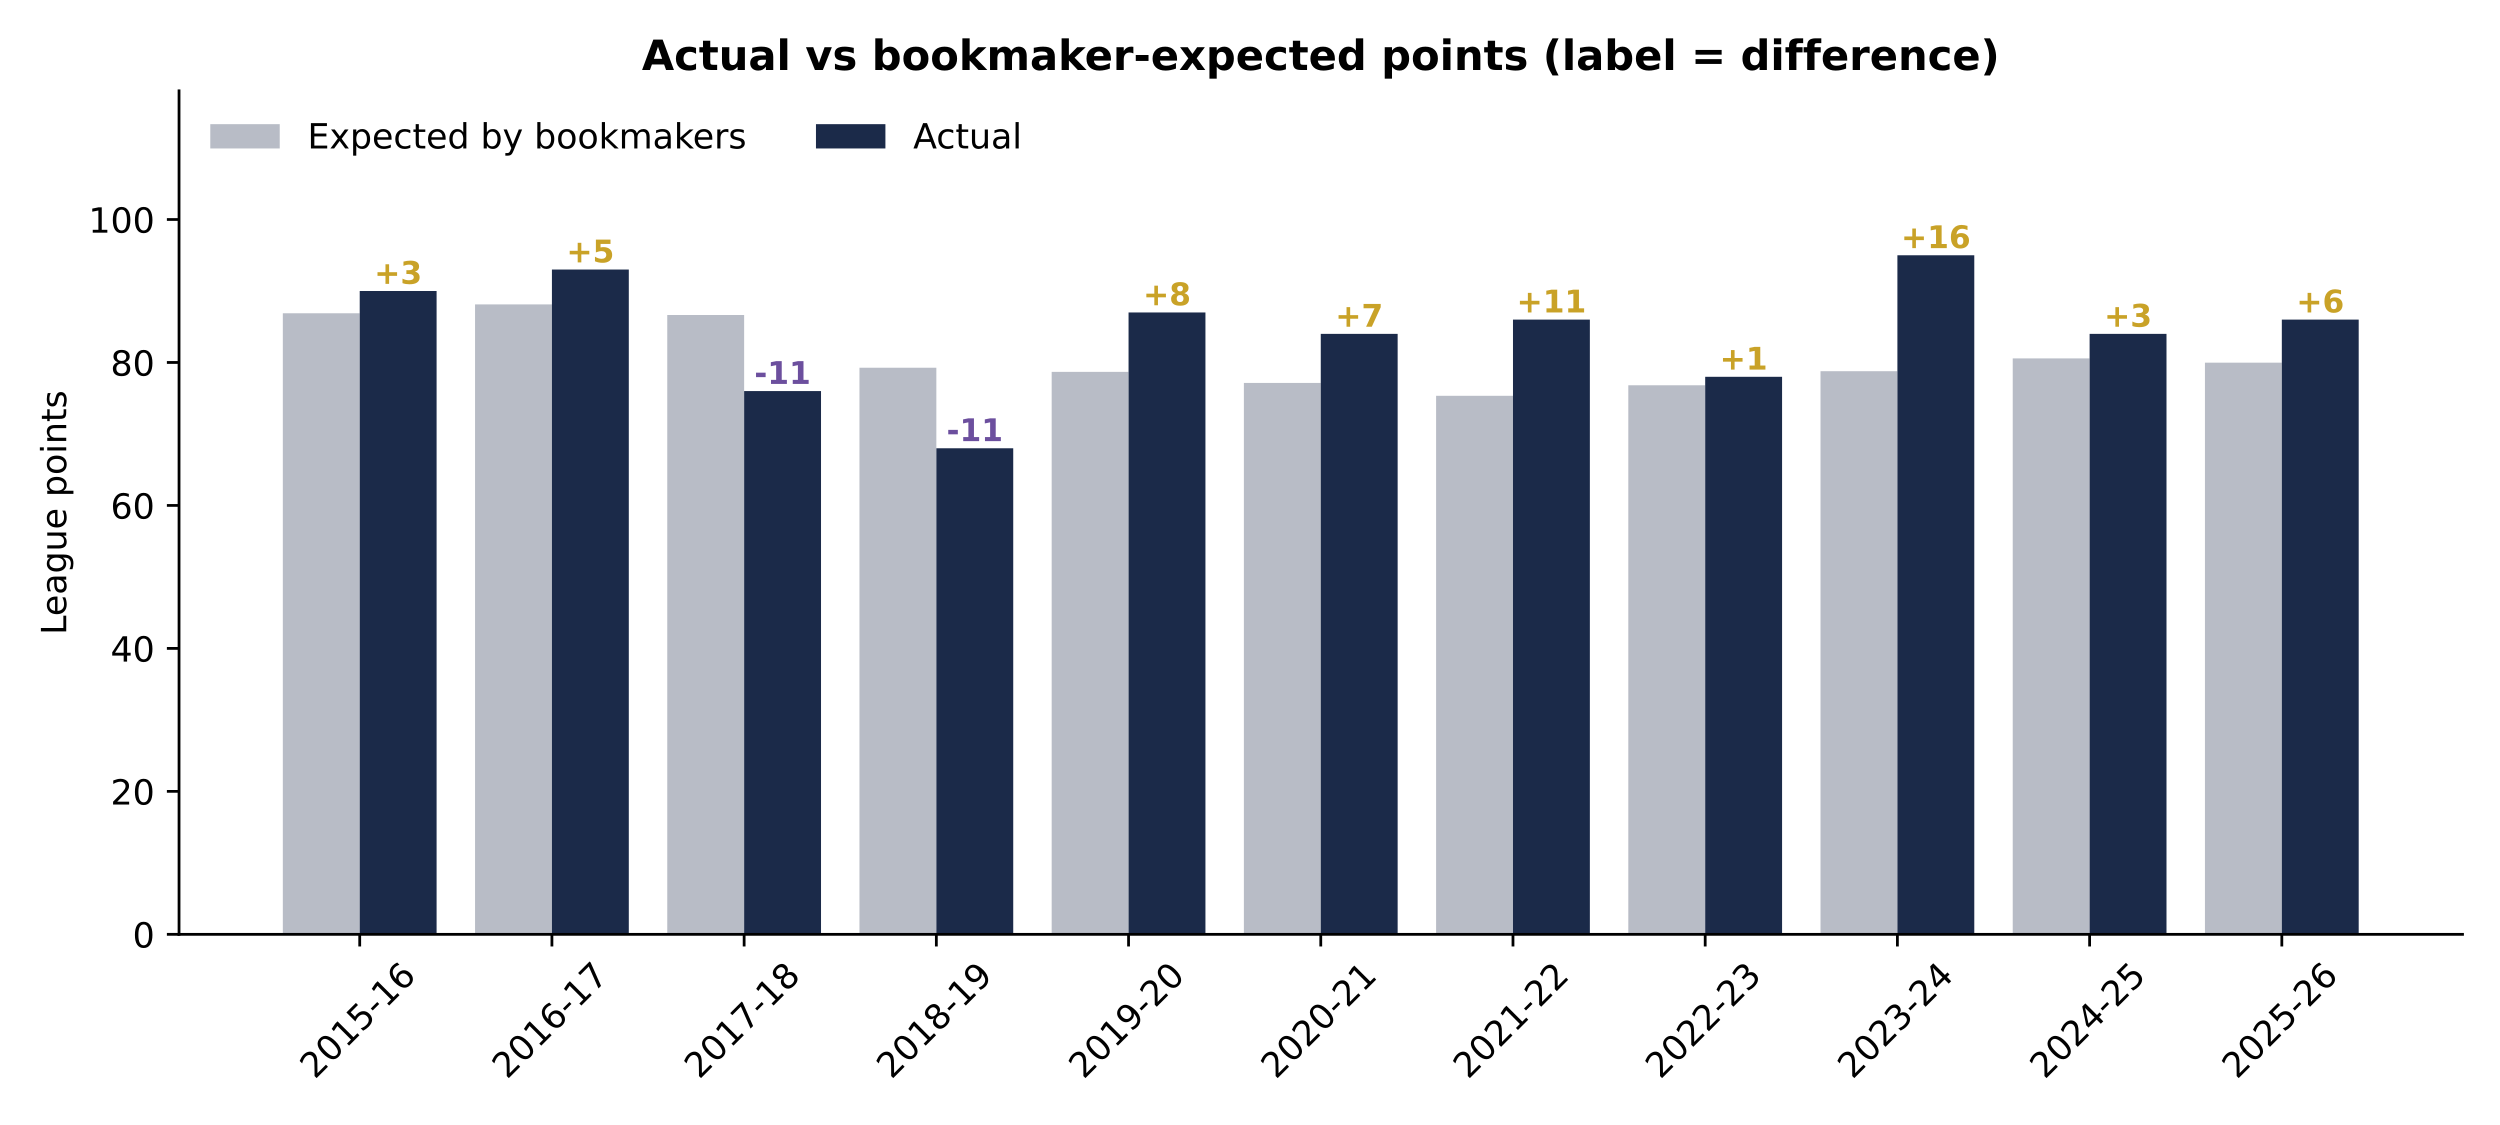
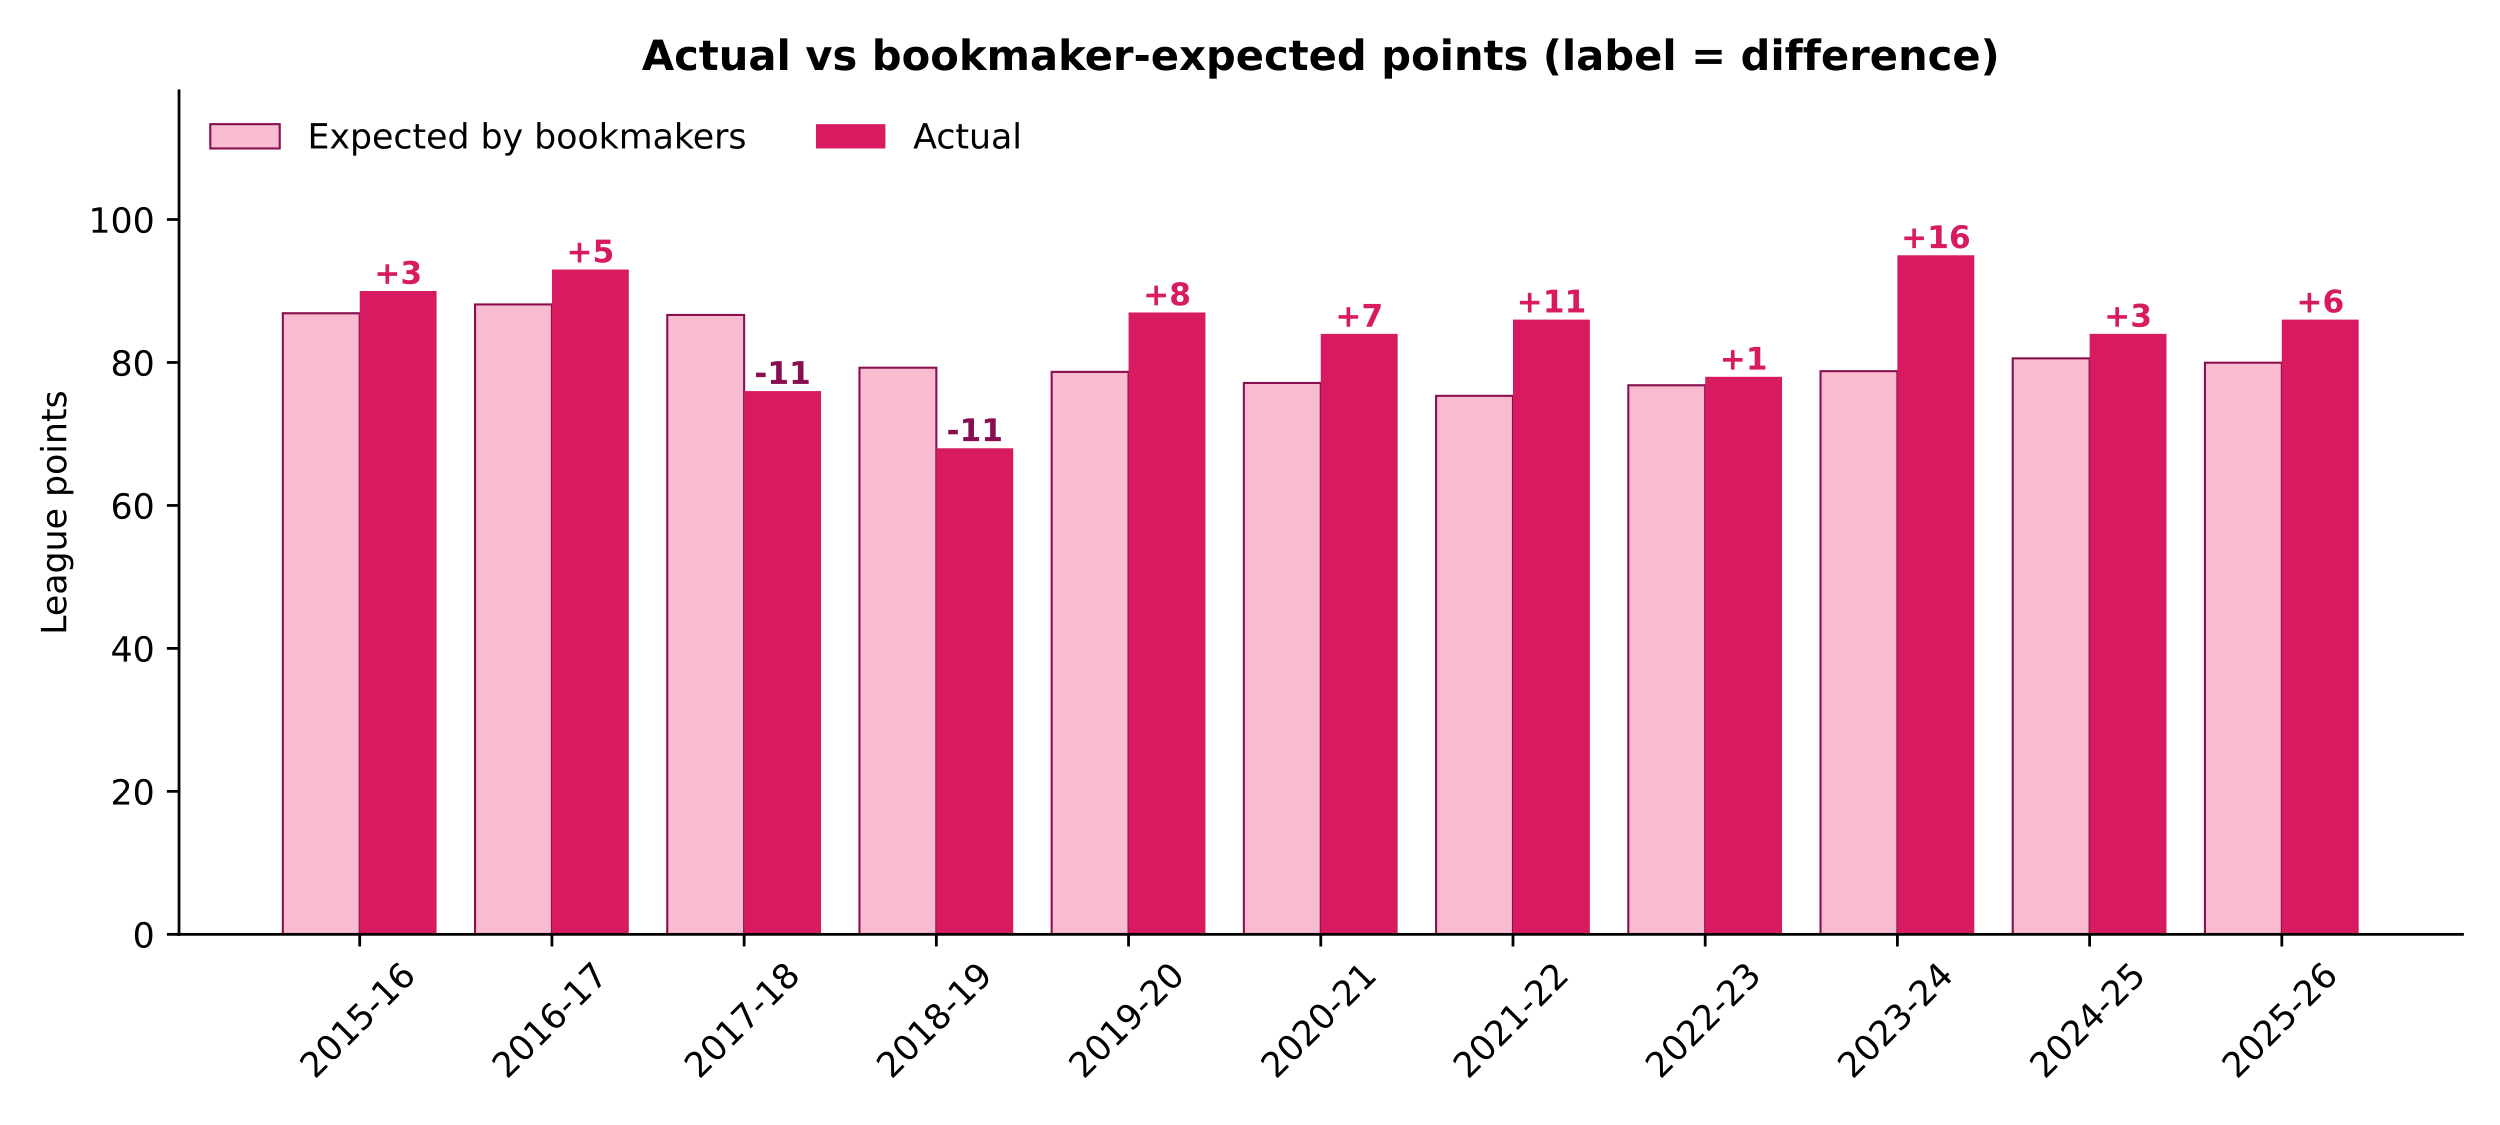
<svg xmlns="http://www.w3.org/2000/svg" xmlns:xlink="http://www.w3.org/1999/xlink" width="720pt" height="324pt" viewBox="0 0 720 324" version="1.1">
  <defs>
    <style type="text/css">*{stroke-linejoin: round; stroke-linecap: butt}</style>
  </defs>
  <g id="figure_1">
    <g id="patch_1">
      <path d="M 0 324  L 720 324  L 720 0  L 0 0  z " style="fill: #ffffff" />
    </g>
    <g id="axes_1">
      <g id="patch_2">
        <path d="M 51.562 269.091  L 709.2 269.091  L 709.2 26.16  L 51.562 26.16  z " style="fill: #ffffff" />
      </g>
      <g id="patch_3">
-         <path d="M 81.455 269.091  L 103.598 269.091  L 103.598 90.218  L 81.455 90.218  z " clip-path="url(#p8efd32ca85)" style="fill: #b8bcc6" />
+         <path d="M 81.455 269.091  L 103.598 269.091  L 103.598 90.218  L 81.455 90.218  z " clip-path="url(#p16244ab58e)" style="fill: #f8bbd0; stroke: #880e4f; stroke-width: 0.6; stroke-linejoin: miter" />
      </g>
      <g id="patch_4">
-         <path d="M 136.812 269.091  L 158.954 269.091  L 158.954 87.671  L 136.812 87.671  z " clip-path="url(#p8efd32ca85)" style="fill: #b8bcc6" />
+         <path d="M 136.812 269.091  L 158.954 269.091  L 158.954 87.671  L 136.812 87.671  z " clip-path="url(#p16244ab58e)" style="fill: #f8bbd0; stroke: #880e4f; stroke-width: 0.6; stroke-linejoin: miter" />
      </g>
      <g id="patch_5">
-         <path d="M 192.168 269.091  L 214.311 269.091  L 214.311 90.714  L 192.168 90.714  z " clip-path="url(#p8efd32ca85)" style="fill: #b8bcc6" />
+         <path d="M 192.168 269.091  L 214.311 269.091  L 214.311 90.714  L 192.168 90.714  z " clip-path="url(#p16244ab58e)" style="fill: #f8bbd0; stroke: #880e4f; stroke-width: 0.6; stroke-linejoin: miter" />
      </g>
      <g id="patch_6">
-         <path d="M 247.525 269.091  L 269.668 269.091  L 269.668 105.903  L 247.525 105.903  z " clip-path="url(#p8efd32ca85)" style="fill: #b8bcc6" />
+         <path d="M 247.525 269.091  L 269.668 269.091  L 269.668 105.903  L 247.525 105.903  z " clip-path="url(#p16244ab58e)" style="fill: #f8bbd0; stroke: #880e4f; stroke-width: 0.6; stroke-linejoin: miter" />
      </g>
      <g id="patch_7">
-         <path d="M 302.882 269.091  L 325.024 269.091  L 325.024 107.099  L 302.882 107.099  z " clip-path="url(#p8efd32ca85)" style="fill: #b8bcc6" />
+         <path d="M 302.882 269.091  L 325.024 269.091  L 325.024 107.099  L 302.882 107.099  z " clip-path="url(#p16244ab58e)" style="fill: #f8bbd0; stroke: #880e4f; stroke-width: 0.6; stroke-linejoin: miter" />
      </g>
      <g id="patch_8">
-         <path d="M 358.238 269.091  L 380.381 269.091  L 380.381 110.288  L 358.238 110.288  z " clip-path="url(#p8efd32ca85)" style="fill: #b8bcc6" />
+         <path d="M 358.238 269.091  L 380.381 269.091  L 380.381 110.288  L 358.238 110.288  z " clip-path="url(#p16244ab58e)" style="fill: #f8bbd0; stroke: #880e4f; stroke-width: 0.6; stroke-linejoin: miter" />
      </g>
      <g id="patch_9">
-         <path d="M 413.595 269.091  L 435.738 269.091  L 435.738 113.995  L 413.595 113.995  z " clip-path="url(#p8efd32ca85)" style="fill: #b8bcc6" />
+         <path d="M 413.595 269.091  L 435.738 269.091  L 435.738 113.995  L 413.595 113.995  z " clip-path="url(#p16244ab58e)" style="fill: #f8bbd0; stroke: #880e4f; stroke-width: 0.6; stroke-linejoin: miter" />
      </g>
      <g id="patch_10">
-         <path d="M 468.952 269.091  L 491.095 269.091  L 491.095 110.954  L 468.952 110.954  z " clip-path="url(#p8efd32ca85)" style="fill: #b8bcc6" />
+         <path d="M 468.952 269.091  L 491.095 269.091  L 491.095 110.954  L 468.952 110.954  z " clip-path="url(#p16244ab58e)" style="fill: #f8bbd0; stroke: #880e4f; stroke-width: 0.6; stroke-linejoin: miter" />
      </g>
      <g id="patch_11">
-         <path d="M 524.309 269.091  L 546.451 269.091  L 546.451 106.9  L 524.309 106.9  z " clip-path="url(#p8efd32ca85)" style="fill: #b8bcc6" />
+         <path d="M 524.309 269.091  L 546.451 269.091  L 546.451 106.9  L 524.309 106.9  z " clip-path="url(#p16244ab58e)" style="fill: #f8bbd0; stroke: #880e4f; stroke-width: 0.6; stroke-linejoin: miter" />
      </g>
      <g id="patch_12">
-         <path d="M 579.665 269.091  L 601.808 269.091  L 601.808 103.215  L 579.665 103.215  z " clip-path="url(#p8efd32ca85)" style="fill: #b8bcc6" />
+         <path d="M 579.665 269.091  L 601.808 269.091  L 601.808 103.215  L 579.665 103.215  z " clip-path="url(#p16244ab58e)" style="fill: #f8bbd0; stroke: #880e4f; stroke-width: 0.6; stroke-linejoin: miter" />
      </g>
      <g id="patch_13">
-         <path d="M 635.022 269.091  L 657.165 269.091  L 657.165 104.457  L 635.022 104.457  z " clip-path="url(#p8efd32ca85)" style="fill: #b8bcc6" />
+         <path d="M 635.022 269.091  L 657.165 269.091  L 657.165 104.457  L 635.022 104.457  z " clip-path="url(#p16244ab58e)" style="fill: #f8bbd0; stroke: #880e4f; stroke-width: 0.6; stroke-linejoin: miter" />
      </g>
      <g id="patch_14">
-         <path d="M 103.598 269.091  L 125.74 269.091  L 125.74 83.805  L 103.598 83.805  z " clip-path="url(#p8efd32ca85)" style="fill: #1b2a49" />
+         <path d="M 103.598 269.091  L 125.74 269.091  L 125.74 83.805  L 103.598 83.805  z " clip-path="url(#p16244ab58e)" style="fill: #d81b60" />
      </g>
      <g id="patch_15">
-         <path d="M 158.954 269.091  L 181.097 269.091  L 181.097 77.628  L 158.954 77.628  z " clip-path="url(#p8efd32ca85)" style="fill: #1b2a49" />
+         <path d="M 158.954 269.091  L 181.097 269.091  L 181.097 77.628  L 158.954 77.628  z " clip-path="url(#p16244ab58e)" style="fill: #d81b60" />
      </g>
      <g id="patch_16">
-         <path d="M 214.311 269.091  L 236.454 269.091  L 236.454 112.627  L 214.311 112.627  z " clip-path="url(#p8efd32ca85)" style="fill: #1b2a49" />
+         <path d="M 214.311 269.091  L 236.454 269.091  L 236.454 112.627  L 214.311 112.627  z " clip-path="url(#p16244ab58e)" style="fill: #d81b60" />
      </g>
      <g id="patch_17">
-         <path d="M 269.668 269.091  L 291.81 269.091  L 291.81 129.097  L 269.668 129.097  z " clip-path="url(#p8efd32ca85)" style="fill: #1b2a49" />
+         <path d="M 269.668 269.091  L 291.81 269.091  L 291.81 129.097  L 269.668 129.097  z " clip-path="url(#p16244ab58e)" style="fill: #d81b60" />
      </g>
      <g id="patch_18">
-         <path d="M 325.024 269.091  L 347.167 269.091  L 347.167 89.981  L 325.024 89.981  z " clip-path="url(#p8efd32ca85)" style="fill: #1b2a49" />
+         <path d="M 325.024 269.091  L 347.167 269.091  L 347.167 89.981  L 325.024 89.981  z " clip-path="url(#p16244ab58e)" style="fill: #d81b60" />
      </g>
      <g id="patch_19">
-         <path d="M 380.381 269.091  L 402.524 269.091  L 402.524 96.157  L 380.381 96.157  z " clip-path="url(#p8efd32ca85)" style="fill: #1b2a49" />
+         <path d="M 380.381 269.091  L 402.524 269.091  L 402.524 96.157  L 380.381 96.157  z " clip-path="url(#p16244ab58e)" style="fill: #d81b60" />
      </g>
      <g id="patch_20">
-         <path d="M 435.738 269.091  L 457.881 269.091  L 457.881 92.04  L 435.738 92.04  z " clip-path="url(#p8efd32ca85)" style="fill: #1b2a49" />
+         <path d="M 435.738 269.091  L 457.881 269.091  L 457.881 92.04  L 435.738 92.04  z " clip-path="url(#p16244ab58e)" style="fill: #d81b60" />
      </g>
      <g id="patch_21">
-         <path d="M 491.095 269.091  L 513.237 269.091  L 513.237 108.51  L 491.095 108.51  z " clip-path="url(#p8efd32ca85)" style="fill: #1b2a49" />
+         <path d="M 491.095 269.091  L 513.237 269.091  L 513.237 108.51  L 491.095 108.51  z " clip-path="url(#p16244ab58e)" style="fill: #d81b60" />
      </g>
      <g id="patch_22">
-         <path d="M 546.451 269.091  L 568.594 269.091  L 568.594 73.511  L 546.451 73.511  z " clip-path="url(#p8efd32ca85)" style="fill: #1b2a49" />
+         <path d="M 546.451 269.091  L 568.594 269.091  L 568.594 73.511  L 546.451 73.511  z " clip-path="url(#p16244ab58e)" style="fill: #d81b60" />
      </g>
      <g id="patch_23">
-         <path d="M 601.808 269.091  L 623.951 269.091  L 623.951 96.157  L 601.808 96.157  z " clip-path="url(#p8efd32ca85)" style="fill: #1b2a49" />
+         <path d="M 601.808 269.091  L 623.951 269.091  L 623.951 96.157  L 601.808 96.157  z " clip-path="url(#p16244ab58e)" style="fill: #d81b60" />
      </g>
      <g id="patch_24">
-         <path d="M 657.165 269.091  L 679.307 269.091  L 679.307 92.04  L 657.165 92.04  z " clip-path="url(#p8efd32ca85)" style="fill: #1b2a49" />
+         <path d="M 657.165 269.091  L 679.307 269.091  L 679.307 92.04  L 657.165 92.04  z " clip-path="url(#p16244ab58e)" style="fill: #d81b60" />
      </g>
      <g id="matplotlib.axis_1">
        <g id="xtick_1">
          <g id="line2d_1">
            <defs>
-               <path id="m7ade210cc9" d="M 0 0  L 0 3.5  " style="stroke: #000000; stroke-width: 0.8" />
+               <path id="mcc65d8dfa4" d="M 0 0  L 0 3.5  " style="stroke: #000000; stroke-width: 0.8" />
            </defs>
            <g>
-               <use xlink:href="#m7ade210cc9" x="103.598" y="269.091" style="stroke: #000000; stroke-width: 0.8" />
+               <use xlink:href="#mcc65d8dfa4" x="103.598" y="269.091" style="stroke: #000000; stroke-width: 0.8" />
            </g>
          </g>
          <g id="text_1">
            <text style="font-size: 10px; font-family: 'DejaVu Sans', 'Bitstream Vera Sans', 'Computer Modern Sans Serif', 'Lucida Grande', 'Verdana', 'Geneva', 'Lucid', 'Arial', 'Helvetica', 'Avant Garde', sans-serif" transform="translate(90.66201 311.0083) rotate(-45)">2015-16</text>
          </g>
        </g>
        <g id="xtick_2">
          <g id="line2d_2">
            <g>
-               <use xlink:href="#m7ade210cc9" x="158.954" y="269.091" style="stroke: #000000; stroke-width: 0.8" />
+               <use xlink:href="#mcc65d8dfa4" x="158.954" y="269.091" style="stroke: #000000; stroke-width: 0.8" />
            </g>
          </g>
          <g id="text_2">
            <text style="font-size: 10px; font-family: 'DejaVu Sans', 'Bitstream Vera Sans', 'Computer Modern Sans Serif', 'Lucida Grande', 'Verdana', 'Geneva', 'Lucid', 'Arial', 'Helvetica', 'Avant Garde', sans-serif" transform="translate(146.0187 311.0083) rotate(-45)">2016-17</text>
          </g>
        </g>
        <g id="xtick_3">
          <g id="line2d_3">
            <g>
-               <use xlink:href="#m7ade210cc9" x="214.311" y="269.091" style="stroke: #000000; stroke-width: 0.8" />
+               <use xlink:href="#mcc65d8dfa4" x="214.311" y="269.091" style="stroke: #000000; stroke-width: 0.8" />
            </g>
          </g>
          <g id="text_3">
            <text style="font-size: 10px; font-family: 'DejaVu Sans', 'Bitstream Vera Sans', 'Computer Modern Sans Serif', 'Lucida Grande', 'Verdana', 'Geneva', 'Lucid', 'Arial', 'Helvetica', 'Avant Garde', sans-serif" transform="translate(201.3754 311.0083) rotate(-45)">2017-18</text>
          </g>
        </g>
        <g id="xtick_4">
          <g id="line2d_4">
            <g>
-               <use xlink:href="#m7ade210cc9" x="269.668" y="269.091" style="stroke: #000000; stroke-width: 0.8" />
+               <use xlink:href="#mcc65d8dfa4" x="269.668" y="269.091" style="stroke: #000000; stroke-width: 0.8" />
            </g>
          </g>
          <g id="text_4">
            <text style="font-size: 10px; font-family: 'DejaVu Sans', 'Bitstream Vera Sans', 'Computer Modern Sans Serif', 'Lucida Grande', 'Verdana', 'Geneva', 'Lucid', 'Arial', 'Helvetica', 'Avant Garde', sans-serif" transform="translate(256.7321 311.0083) rotate(-45)">2018-19</text>
          </g>
        </g>
        <g id="xtick_5">
          <g id="line2d_5">
            <g>
-               <use xlink:href="#m7ade210cc9" x="325.024" y="269.091" style="stroke: #000000; stroke-width: 0.8" />
+               <use xlink:href="#mcc65d8dfa4" x="325.024" y="269.091" style="stroke: #000000; stroke-width: 0.8" />
            </g>
          </g>
          <g id="text_5">
            <text style="font-size: 10px; font-family: 'DejaVu Sans', 'Bitstream Vera Sans', 'Computer Modern Sans Serif', 'Lucida Grande', 'Verdana', 'Geneva', 'Lucid', 'Arial', 'Helvetica', 'Avant Garde', sans-serif" transform="translate(312.0888 311.0083) rotate(-45)">2019-20</text>
          </g>
        </g>
        <g id="xtick_6">
          <g id="line2d_6">
            <g>
-               <use xlink:href="#m7ade210cc9" x="380.381" y="269.091" style="stroke: #000000; stroke-width: 0.8" />
+               <use xlink:href="#mcc65d8dfa4" x="380.381" y="269.091" style="stroke: #000000; stroke-width: 0.8" />
            </g>
          </g>
          <g id="text_6">
            <text style="font-size: 10px; font-family: 'DejaVu Sans', 'Bitstream Vera Sans', 'Computer Modern Sans Serif', 'Lucida Grande', 'Verdana', 'Geneva', 'Lucid', 'Arial', 'Helvetica', 'Avant Garde', sans-serif" transform="translate(367.4455 311.0083) rotate(-45)">2020-21</text>
          </g>
        </g>
        <g id="xtick_7">
          <g id="line2d_7">
            <g>
-               <use xlink:href="#m7ade210cc9" x="435.738" y="269.091" style="stroke: #000000; stroke-width: 0.8" />
+               <use xlink:href="#mcc65d8dfa4" x="435.738" y="269.091" style="stroke: #000000; stroke-width: 0.8" />
            </g>
          </g>
          <g id="text_7">
            <text style="font-size: 10px; font-family: 'DejaVu Sans', 'Bitstream Vera Sans', 'Computer Modern Sans Serif', 'Lucida Grande', 'Verdana', 'Geneva', 'Lucid', 'Arial', 'Helvetica', 'Avant Garde', sans-serif" transform="translate(422.8022 311.0083) rotate(-45)">2021-22</text>
          </g>
        </g>
        <g id="xtick_8">
          <g id="line2d_8">
            <g>
-               <use xlink:href="#m7ade210cc9" x="491.095" y="269.091" style="stroke: #000000; stroke-width: 0.8" />
+               <use xlink:href="#mcc65d8dfa4" x="491.095" y="269.091" style="stroke: #000000; stroke-width: 0.8" />
            </g>
          </g>
          <g id="text_8">
            <text style="font-size: 10px; font-family: 'DejaVu Sans', 'Bitstream Vera Sans', 'Computer Modern Sans Serif', 'Lucida Grande', 'Verdana', 'Geneva', 'Lucid', 'Arial', 'Helvetica', 'Avant Garde', sans-serif" transform="translate(478.1589 311.0083) rotate(-45)">2022-23</text>
          </g>
        </g>
        <g id="xtick_9">
          <g id="line2d_9">
            <g>
-               <use xlink:href="#m7ade210cc9" x="546.451" y="269.091" style="stroke: #000000; stroke-width: 0.8" />
+               <use xlink:href="#mcc65d8dfa4" x="546.451" y="269.091" style="stroke: #000000; stroke-width: 0.8" />
            </g>
          </g>
          <g id="text_9">
            <text style="font-size: 10px; font-family: 'DejaVu Sans', 'Bitstream Vera Sans', 'Computer Modern Sans Serif', 'Lucida Grande', 'Verdana', 'Geneva', 'Lucid', 'Arial', 'Helvetica', 'Avant Garde', sans-serif" transform="translate(533.5157 311.0083) rotate(-45)">2023-24</text>
          </g>
        </g>
        <g id="xtick_10">
          <g id="line2d_10">
            <g>
-               <use xlink:href="#m7ade210cc9" x="601.808" y="269.091" style="stroke: #000000; stroke-width: 0.8" />
+               <use xlink:href="#mcc65d8dfa4" x="601.808" y="269.091" style="stroke: #000000; stroke-width: 0.8" />
            </g>
          </g>
          <g id="text_10">
            <text style="font-size: 10px; font-family: 'DejaVu Sans', 'Bitstream Vera Sans', 'Computer Modern Sans Serif', 'Lucida Grande', 'Verdana', 'Geneva', 'Lucid', 'Arial', 'Helvetica', 'Avant Garde', sans-serif" transform="translate(588.8724 311.0083) rotate(-45)">2024-25</text>
          </g>
        </g>
        <g id="xtick_11">
          <g id="line2d_11">
            <g>
-               <use xlink:href="#m7ade210cc9" x="657.165" y="269.091" style="stroke: #000000; stroke-width: 0.8" />
+               <use xlink:href="#mcc65d8dfa4" x="657.165" y="269.091" style="stroke: #000000; stroke-width: 0.8" />
            </g>
          </g>
          <g id="text_11">
            <text style="font-size: 10px; font-family: 'DejaVu Sans', 'Bitstream Vera Sans', 'Computer Modern Sans Serif', 'Lucida Grande', 'Verdana', 'Geneva', 'Lucid', 'Arial', 'Helvetica', 'Avant Garde', sans-serif" transform="translate(644.2291 311.0083) rotate(-45)">2025-26</text>
          </g>
        </g>
      </g>
      <g id="matplotlib.axis_2">
        <g id="ytick_1">
          <g id="line2d_12">
            <defs>
-               <path id="mce2a67f743" d="M 0 0  L -3.5 0  " style="stroke: #000000; stroke-width: 0.8" />
+               <path id="mc1edb1b145" d="M 0 0  L -3.5 0  " style="stroke: #000000; stroke-width: 0.8" />
            </defs>
            <g>
-               <use xlink:href="#mce2a67f743" x="51.562" y="269.091" style="stroke: #000000; stroke-width: 0.8" />
+               <use xlink:href="#mc1edb1b145" x="51.562" y="269.091" style="stroke: #000000; stroke-width: 0.8" />
            </g>
          </g>
          <g id="text_12">
            <text style="font-size: 10px; font-family: 'DejaVu Sans', 'Bitstream Vera Sans', 'Computer Modern Sans Serif', 'Lucida Grande', 'Verdana', 'Geneva', 'Lucid', 'Arial', 'Helvetica', 'Avant Garde', sans-serif; text-anchor: end" x="44.562" y="272.89" transform="rotate(-0 44.56234 272.8899)">0</text>
          </g>
        </g>
        <g id="ytick_2">
          <g id="line2d_13">
            <g>
-               <use xlink:href="#mce2a67f743" x="51.562" y="227.916" style="stroke: #000000; stroke-width: 0.8" />
+               <use xlink:href="#mc1edb1b145" x="51.562" y="227.916" style="stroke: #000000; stroke-width: 0.8" />
            </g>
          </g>
          <g id="text_13">
            <text style="font-size: 10px; font-family: 'DejaVu Sans', 'Bitstream Vera Sans', 'Computer Modern Sans Serif', 'Lucida Grande', 'Verdana', 'Geneva', 'Lucid', 'Arial', 'Helvetica', 'Avant Garde', sans-serif; text-anchor: end" x="44.562" y="231.715" transform="rotate(-0 44.56234 231.7151)">20</text>
          </g>
        </g>
        <g id="ytick_3">
          <g id="line2d_14">
            <g>
-               <use xlink:href="#mce2a67f743" x="51.562" y="186.742" style="stroke: #000000; stroke-width: 0.8" />
+               <use xlink:href="#mc1edb1b145" x="51.562" y="186.742" style="stroke: #000000; stroke-width: 0.8" />
            </g>
          </g>
          <g id="text_14">
            <text style="font-size: 10px; font-family: 'DejaVu Sans', 'Bitstream Vera Sans', 'Computer Modern Sans Serif', 'Lucida Grande', 'Verdana', 'Geneva', 'Lucid', 'Arial', 'Helvetica', 'Avant Garde', sans-serif; text-anchor: end" x="44.562" y="190.54" transform="rotate(-0 44.56234 190.5404)">40</text>
          </g>
        </g>
        <g id="ytick_4">
          <g id="line2d_15">
            <g>
-               <use xlink:href="#mce2a67f743" x="51.562" y="145.567" style="stroke: #000000; stroke-width: 0.8" />
+               <use xlink:href="#mc1edb1b145" x="51.562" y="145.567" style="stroke: #000000; stroke-width: 0.8" />
            </g>
          </g>
          <g id="text_15">
            <text style="font-size: 10px; font-family: 'DejaVu Sans', 'Bitstream Vera Sans', 'Computer Modern Sans Serif', 'Lucida Grande', 'Verdana', 'Geneva', 'Lucid', 'Arial', 'Helvetica', 'Avant Garde', sans-serif; text-anchor: end" x="44.562" y="149.366" transform="rotate(-0 44.56234 149.3656)">60</text>
          </g>
        </g>
        <g id="ytick_5">
          <g id="line2d_16">
            <g>
-               <use xlink:href="#mce2a67f743" x="51.562" y="104.392" style="stroke: #000000; stroke-width: 0.8" />
+               <use xlink:href="#mc1edb1b145" x="51.562" y="104.392" style="stroke: #000000; stroke-width: 0.8" />
            </g>
          </g>
          <g id="text_16">
            <text style="font-size: 10px; font-family: 'DejaVu Sans', 'Bitstream Vera Sans', 'Computer Modern Sans Serif', 'Lucida Grande', 'Verdana', 'Geneva', 'Lucid', 'Arial', 'Helvetica', 'Avant Garde', sans-serif; text-anchor: end" x="44.562" y="108.191" transform="rotate(-0 44.56234 108.1909)">80</text>
          </g>
        </g>
        <g id="ytick_6">
          <g id="line2d_17">
            <g>
-               <use xlink:href="#mce2a67f743" x="51.562" y="63.217" style="stroke: #000000; stroke-width: 0.8" />
+               <use xlink:href="#mc1edb1b145" x="51.562" y="63.217" style="stroke: #000000; stroke-width: 0.8" />
            </g>
          </g>
          <g id="text_17">
            <text style="font-size: 10px; font-family: 'DejaVu Sans', 'Bitstream Vera Sans', 'Computer Modern Sans Serif', 'Lucida Grande', 'Verdana', 'Geneva', 'Lucid', 'Arial', 'Helvetica', 'Avant Garde', sans-serif; text-anchor: end" x="44.562" y="67.016" transform="rotate(-0 44.56234 67.0161)">100</text>
          </g>
        </g>
        <g id="text_18">
          <text style="font-size: 10px; font-family: 'DejaVu Sans', 'Bitstream Vera Sans', 'Computer Modern Sans Serif', 'Lucida Grande', 'Verdana', 'Geneva', 'Lucid', 'Arial', 'Helvetica', 'Avant Garde', sans-serif; text-anchor: middle" x="19.073" y="147.626" transform="rotate(-90 19.0725 147.6255)">League points</text>
        </g>
      </g>
      <g id="patch_25">
        <path d="M 51.562 269.091  L 51.562 26.16  " style="fill: none; stroke: #000000; stroke-width: 0.8; stroke-linejoin: miter; stroke-linecap: square" />
      </g>
      <g id="patch_26">
        <path d="M 51.562 269.091  L 709.2 269.091  " style="fill: none; stroke: #000000; stroke-width: 0.8; stroke-linejoin: miter; stroke-linecap: square" />
      </g>
      <g id="text_19">
-         <text style="font-weight: 700; font-size: 9px; font-family: 'DejaVu Sans', 'Bitstream Vera Sans', 'Computer Modern Sans Serif', 'Lucida Grande', 'Verdana', 'Geneva', 'Lucid', 'Arial', 'Helvetica', 'Avant Garde', sans-serif; text-anchor: middle; fill: #c9a227" x="114.669" y="81.746" transform="rotate(-0 114.669 81.74591)">+3</text>
+         <text style="font-weight: 700; font-size: 9px; font-family: 'DejaVu Sans', 'Bitstream Vera Sans', 'Computer Modern Sans Serif', 'Lucida Grande', 'Verdana', 'Geneva', 'Lucid', 'Arial', 'Helvetica', 'Avant Garde', sans-serif; text-anchor: middle; fill: #d81b60" x="114.669" y="81.746" transform="rotate(-0 114.669 81.74591)">+3</text>
      </g>
      <g id="text_20">
-         <text style="font-weight: 700; font-size: 9px; font-family: 'DejaVu Sans', 'Bitstream Vera Sans', 'Computer Modern Sans Serif', 'Lucida Grande', 'Verdana', 'Geneva', 'Lucid', 'Arial', 'Helvetica', 'Avant Garde', sans-serif; text-anchor: middle; fill: #c9a227" x="170.026" y="75.57" transform="rotate(-0 170.0257 75.5697)">+5</text>
+         <text style="font-weight: 700; font-size: 9px; font-family: 'DejaVu Sans', 'Bitstream Vera Sans', 'Computer Modern Sans Serif', 'Lucida Grande', 'Verdana', 'Geneva', 'Lucid', 'Arial', 'Helvetica', 'Avant Garde', sans-serif; text-anchor: middle; fill: #d81b60" x="170.026" y="75.57" transform="rotate(-0 170.0257 75.5697)">+5</text>
      </g>
      <g id="text_21">
-         <text style="font-weight: 700; font-size: 9px; font-family: 'DejaVu Sans', 'Bitstream Vera Sans', 'Computer Modern Sans Serif', 'Lucida Grande', 'Verdana', 'Geneva', 'Lucid', 'Arial', 'Helvetica', 'Avant Garde', sans-serif; text-anchor: middle; fill: #6c4f9e" x="225.382" y="110.568" transform="rotate(-0 225.3824 110.5682)">-11</text>
+         <text style="font-weight: 700; font-size: 9px; font-family: 'DejaVu Sans', 'Bitstream Vera Sans', 'Computer Modern Sans Serif', 'Lucida Grande', 'Verdana', 'Geneva', 'Lucid', 'Arial', 'Helvetica', 'Avant Garde', sans-serif; text-anchor: middle; fill: #880e4f" x="225.382" y="110.568" transform="rotate(-0 225.3824 110.5682)">-11</text>
      </g>
      <g id="text_22">
-         <text style="font-weight: 700; font-size: 9px; font-family: 'DejaVu Sans', 'Bitstream Vera Sans', 'Computer Modern Sans Serif', 'Lucida Grande', 'Verdana', 'Geneva', 'Lucid', 'Arial', 'Helvetica', 'Avant Garde', sans-serif; text-anchor: middle; fill: #6c4f9e" x="280.739" y="127.038" transform="rotate(-0 280.7391 127.0381)">-11</text>
+         <text style="font-weight: 700; font-size: 9px; font-family: 'DejaVu Sans', 'Bitstream Vera Sans', 'Computer Modern Sans Serif', 'Lucida Grande', 'Verdana', 'Geneva', 'Lucid', 'Arial', 'Helvetica', 'Avant Garde', sans-serif; text-anchor: middle; fill: #880e4f" x="280.739" y="127.038" transform="rotate(-0 280.7391 127.0381)">-11</text>
      </g>
      <g id="text_23">
-         <text style="font-weight: 700; font-size: 9px; font-family: 'DejaVu Sans', 'Bitstream Vera Sans', 'Computer Modern Sans Serif', 'Lucida Grande', 'Verdana', 'Geneva', 'Lucid', 'Arial', 'Helvetica', 'Avant Garde', sans-serif; text-anchor: middle; fill: #c9a227" x="336.096" y="87.922" transform="rotate(-0 336.0958 87.92213)">+8</text>
+         <text style="font-weight: 700; font-size: 9px; font-family: 'DejaVu Sans', 'Bitstream Vera Sans', 'Computer Modern Sans Serif', 'Lucida Grande', 'Verdana', 'Geneva', 'Lucid', 'Arial', 'Helvetica', 'Avant Garde', sans-serif; text-anchor: middle; fill: #d81b60" x="336.096" y="87.922" transform="rotate(-0 336.0958 87.92213)">+8</text>
      </g>
      <g id="text_24">
-         <text style="font-weight: 700; font-size: 9px; font-family: 'DejaVu Sans', 'Bitstream Vera Sans', 'Computer Modern Sans Serif', 'Lucida Grande', 'Verdana', 'Geneva', 'Lucid', 'Arial', 'Helvetica', 'Avant Garde', sans-serif; text-anchor: middle; fill: #c9a227" x="391.453" y="94.098" transform="rotate(-0 391.4525 94.09834)">+7</text>
+         <text style="font-weight: 700; font-size: 9px; font-family: 'DejaVu Sans', 'Bitstream Vera Sans', 'Computer Modern Sans Serif', 'Lucida Grande', 'Verdana', 'Geneva', 'Lucid', 'Arial', 'Helvetica', 'Avant Garde', sans-serif; text-anchor: middle; fill: #d81b60" x="391.453" y="94.098" transform="rotate(-0 391.4525 94.09834)">+7</text>
      </g>
      <g id="text_25">
-         <text style="font-weight: 700; font-size: 9px; font-family: 'DejaVu Sans', 'Bitstream Vera Sans', 'Computer Modern Sans Serif', 'Lucida Grande', 'Verdana', 'Geneva', 'Lucid', 'Arial', 'Helvetica', 'Avant Garde', sans-serif; text-anchor: middle; fill: #c9a227" x="446.809" y="89.981" transform="rotate(-0 446.8092 89.98086)">+11</text>
+         <text style="font-weight: 700; font-size: 9px; font-family: 'DejaVu Sans', 'Bitstream Vera Sans', 'Computer Modern Sans Serif', 'Lucida Grande', 'Verdana', 'Geneva', 'Lucid', 'Arial', 'Helvetica', 'Avant Garde', sans-serif; text-anchor: middle; fill: #d81b60" x="446.809" y="89.981" transform="rotate(-0 446.8092 89.98086)">+11</text>
      </g>
      <g id="text_26">
-         <text style="font-weight: 700; font-size: 9px; font-family: 'DejaVu Sans', 'Bitstream Vera Sans', 'Computer Modern Sans Serif', 'Lucida Grande', 'Verdana', 'Geneva', 'Lucid', 'Arial', 'Helvetica', 'Avant Garde', sans-serif; text-anchor: middle; fill: #c9a227" x="502.166" y="106.451" transform="rotate(-0 502.1659 106.4508)">+1</text>
+         <text style="font-weight: 700; font-size: 9px; font-family: 'DejaVu Sans', 'Bitstream Vera Sans', 'Computer Modern Sans Serif', 'Lucida Grande', 'Verdana', 'Geneva', 'Lucid', 'Arial', 'Helvetica', 'Avant Garde', sans-serif; text-anchor: middle; fill: #d81b60" x="502.166" y="106.451" transform="rotate(-0 502.1659 106.4508)">+1</text>
      </g>
      <g id="text_27">
-         <text style="font-weight: 700; font-size: 9px; font-family: 'DejaVu Sans', 'Bitstream Vera Sans', 'Computer Modern Sans Serif', 'Lucida Grande', 'Verdana', 'Geneva', 'Lucid', 'Arial', 'Helvetica', 'Avant Garde', sans-serif; text-anchor: middle; fill: #c9a227" x="557.523" y="71.452" transform="rotate(-0 557.5226 71.45223)">+16</text>
+         <text style="font-weight: 700; font-size: 9px; font-family: 'DejaVu Sans', 'Bitstream Vera Sans', 'Computer Modern Sans Serif', 'Lucida Grande', 'Verdana', 'Geneva', 'Lucid', 'Arial', 'Helvetica', 'Avant Garde', sans-serif; text-anchor: middle; fill: #d81b60" x="557.523" y="71.452" transform="rotate(-0 557.5226 71.45223)">+16</text>
      </g>
      <g id="text_28">
-         <text style="font-weight: 700; font-size: 9px; font-family: 'DejaVu Sans', 'Bitstream Vera Sans', 'Computer Modern Sans Serif', 'Lucida Grande', 'Verdana', 'Geneva', 'Lucid', 'Arial', 'Helvetica', 'Avant Garde', sans-serif; text-anchor: middle; fill: #c9a227" x="612.879" y="94.098" transform="rotate(-0 612.8793 94.09834)">+3</text>
+         <text style="font-weight: 700; font-size: 9px; font-family: 'DejaVu Sans', 'Bitstream Vera Sans', 'Computer Modern Sans Serif', 'Lucida Grande', 'Verdana', 'Geneva', 'Lucid', 'Arial', 'Helvetica', 'Avant Garde', sans-serif; text-anchor: middle; fill: #d81b60" x="612.879" y="94.098" transform="rotate(-0 612.8793 94.09834)">+3</text>
      </g>
      <g id="text_29">
-         <text style="font-weight: 700; font-size: 9px; font-family: 'DejaVu Sans', 'Bitstream Vera Sans', 'Computer Modern Sans Serif', 'Lucida Grande', 'Verdana', 'Geneva', 'Lucid', 'Arial', 'Helvetica', 'Avant Garde', sans-serif; text-anchor: middle; fill: #c9a227" x="668.236" y="89.981" transform="rotate(-0 668.236 89.98086)">+6</text>
+         <text style="font-weight: 700; font-size: 9px; font-family: 'DejaVu Sans', 'Bitstream Vera Sans', 'Computer Modern Sans Serif', 'Lucida Grande', 'Verdana', 'Geneva', 'Lucid', 'Arial', 'Helvetica', 'Avant Garde', sans-serif; text-anchor: middle; fill: #d81b60" x="668.236" y="89.981" transform="rotate(-0 668.236 89.98086)">+6</text>
      </g>
      <g id="text_30">
        <text style="font-weight: 700; font-size: 12px; font-family: 'DejaVu Sans', 'Bitstream Vera Sans', 'Computer Modern Sans Serif', 'Lucida Grande', 'Verdana', 'Geneva', 'Lucid', 'Arial', 'Helvetica', 'Avant Garde', sans-serif; text-anchor: middle" x="380.381" y="20.16" transform="rotate(-0 380.3812 20.16)">Actual vs bookmaker-expected points (label = difference)</text>
      </g>
      <g id="legend_1">
        <g id="patch_27">
-           <path d="M 60.562 42.758  L 80.562 42.758  L 80.562 35.758  L 60.562 35.758  z " style="fill: #b8bcc6" />
+           <path d="M 60.562 42.758  L 80.562 42.758  L 80.562 35.758  L 60.562 35.758  z " style="fill: #f8bbd0; stroke: #880e4f; stroke-width: 0.6; stroke-linejoin: miter" />
        </g>
        <g id="text_31">
          <text style="font-size: 10px; font-family: 'DejaVu Sans', 'Bitstream Vera Sans', 'Computer Modern Sans Serif', 'Lucida Grande', 'Verdana', 'Geneva', 'Lucid', 'Arial', 'Helvetica', 'Avant Garde', sans-serif; text-anchor: start" x="88.562" y="42.758" transform="rotate(-0 88.56234 42.75844)">Expected by bookmakers</text>
        </g>
        <g id="patch_28">
-           <path d="M 234.998 42.758  L 254.998 42.758  L 254.998 35.758  L 234.998 35.758  z " style="fill: #1b2a49" />
+           <path d="M 234.998 42.758  L 254.998 42.758  L 254.998 35.758  L 234.998 35.758  z " style="fill: #d81b60" />
        </g>
        <g id="text_32">
          <text style="font-size: 10px; font-family: 'DejaVu Sans', 'Bitstream Vera Sans', 'Computer Modern Sans Serif', 'Lucida Grande', 'Verdana', 'Geneva', 'Lucid', 'Arial', 'Helvetica', 'Avant Garde', sans-serif; text-anchor: start" x="262.998" y="42.758" transform="rotate(-0 262.9983 42.75844)">Actual</text>
        </g>
      </g>
    </g>
  </g>
  <defs>
-     <clipPath id="p8efd32ca85">
+     <clipPath id="p16244ab58e">
      <rect x="51.562" y="26.16" width="657.638" height="242.931" />
    </clipPath>
  </defs>
</svg>
